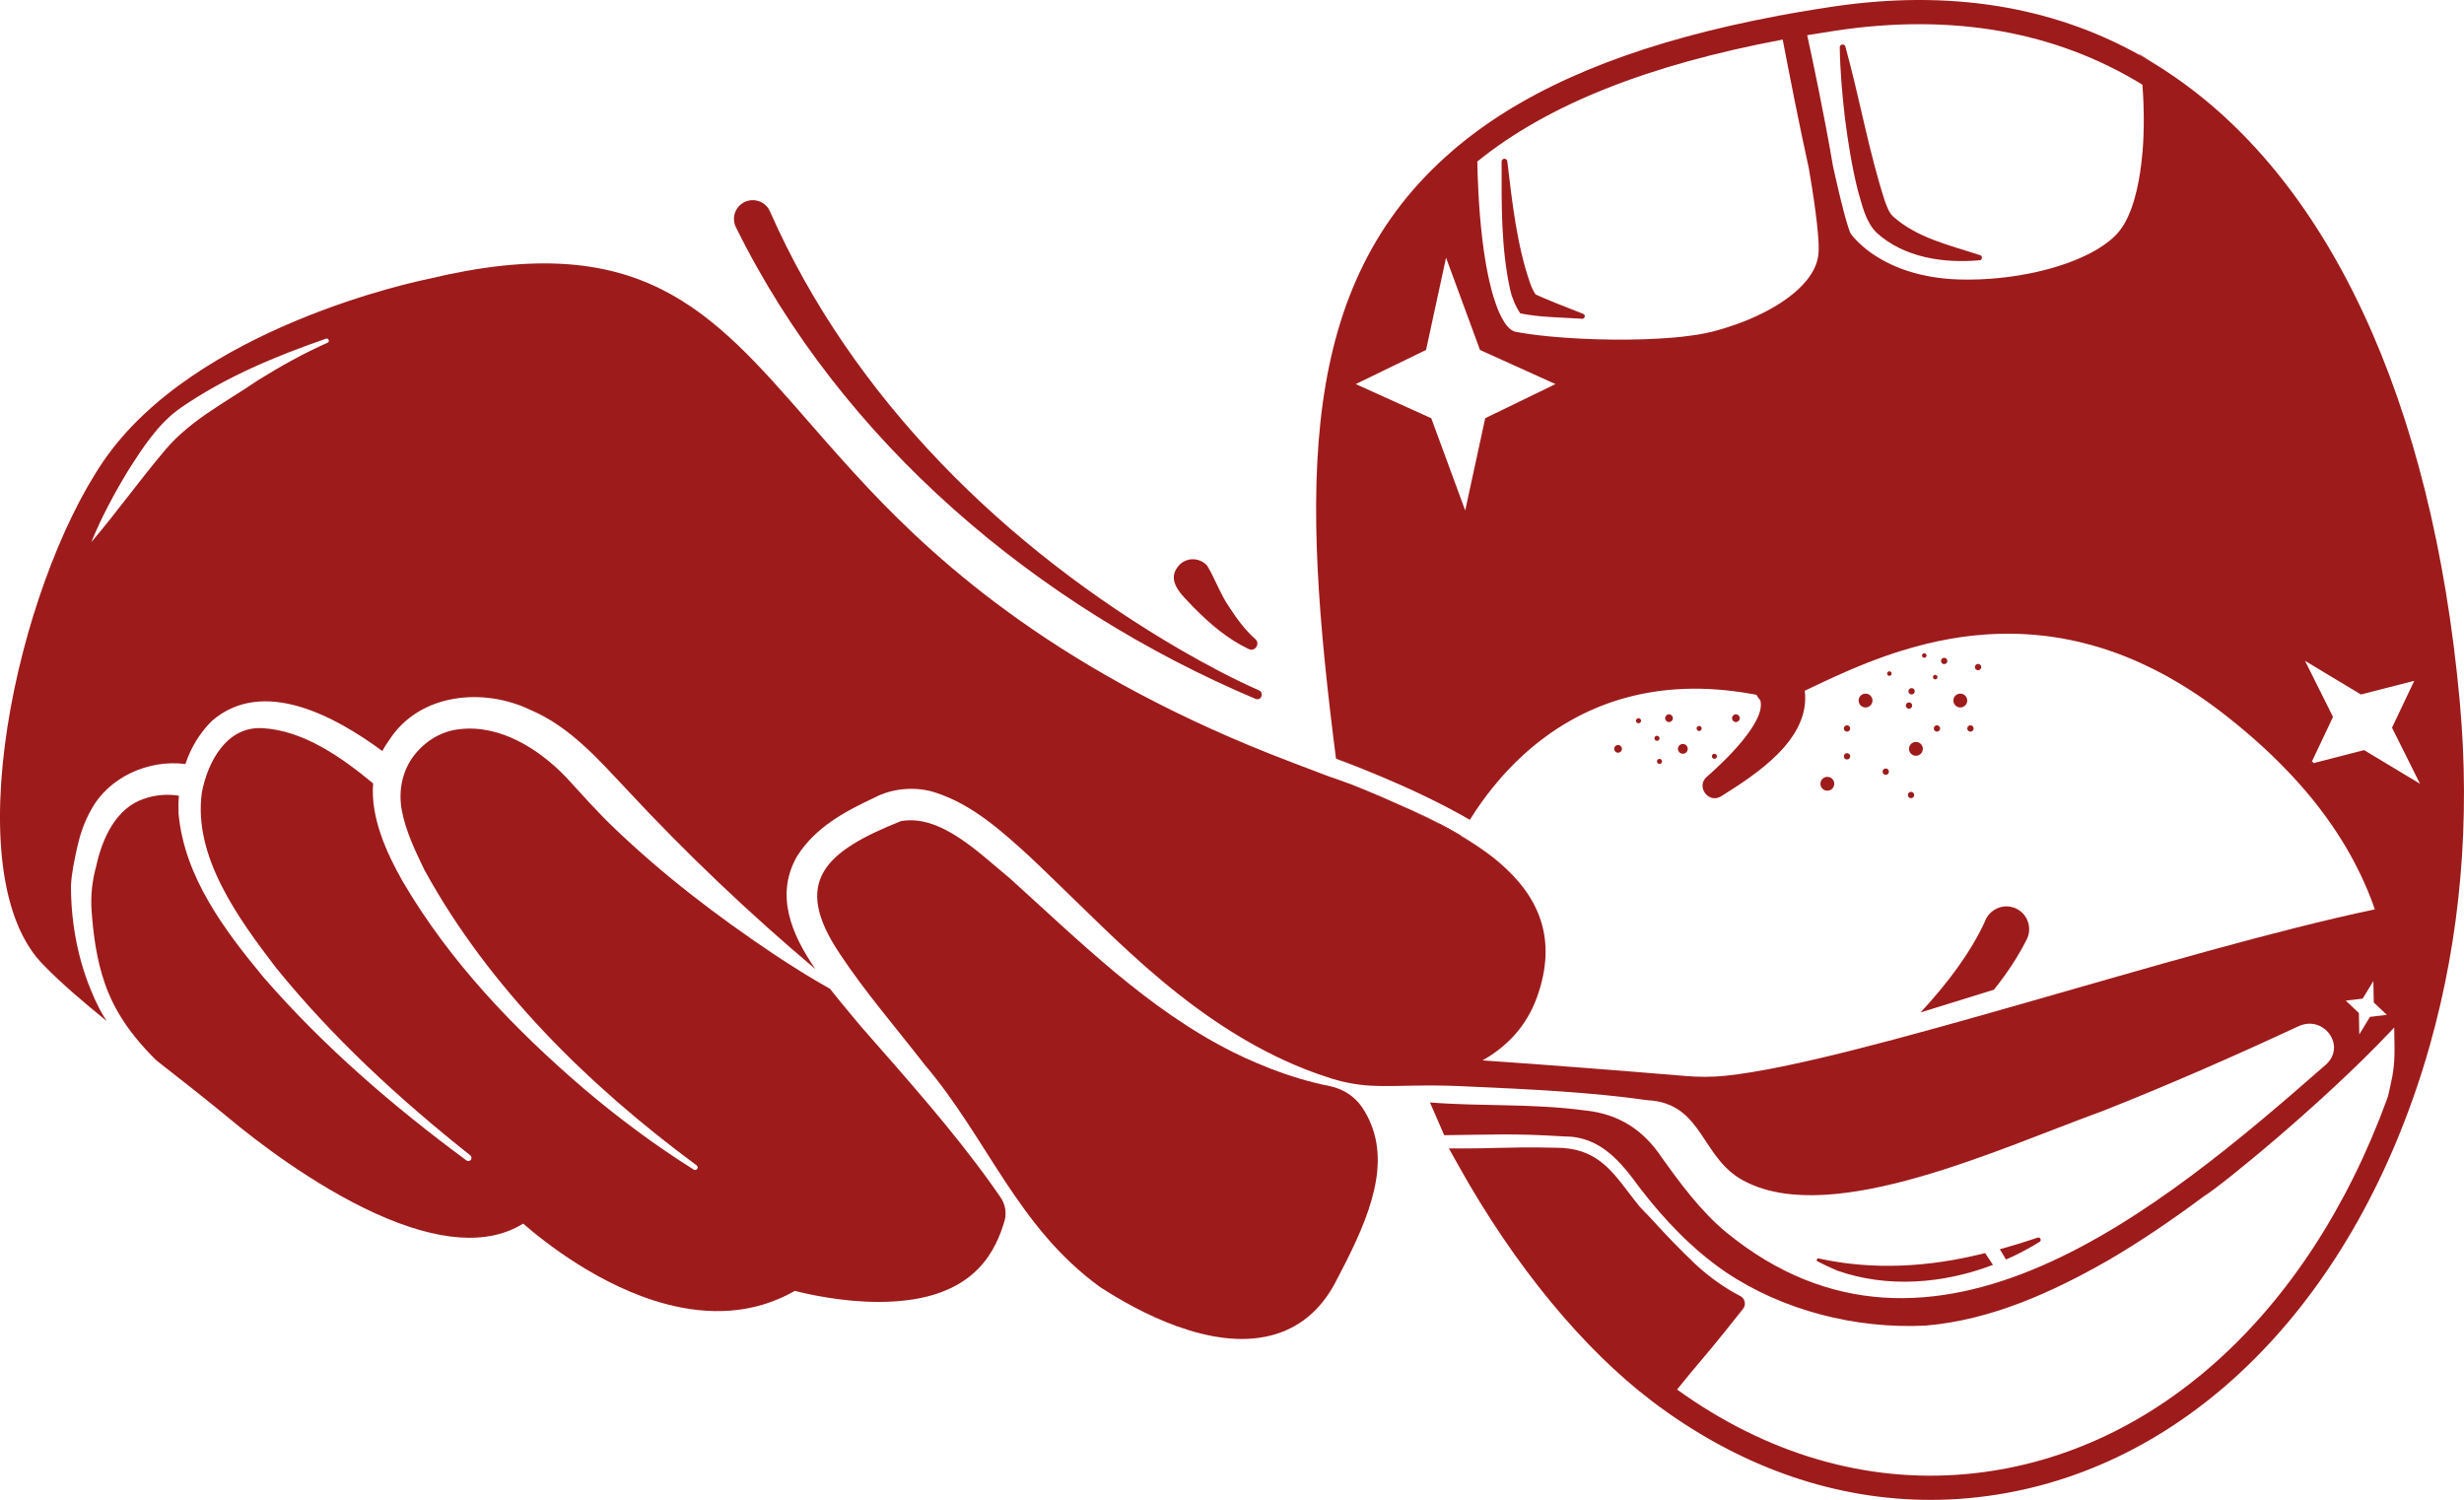
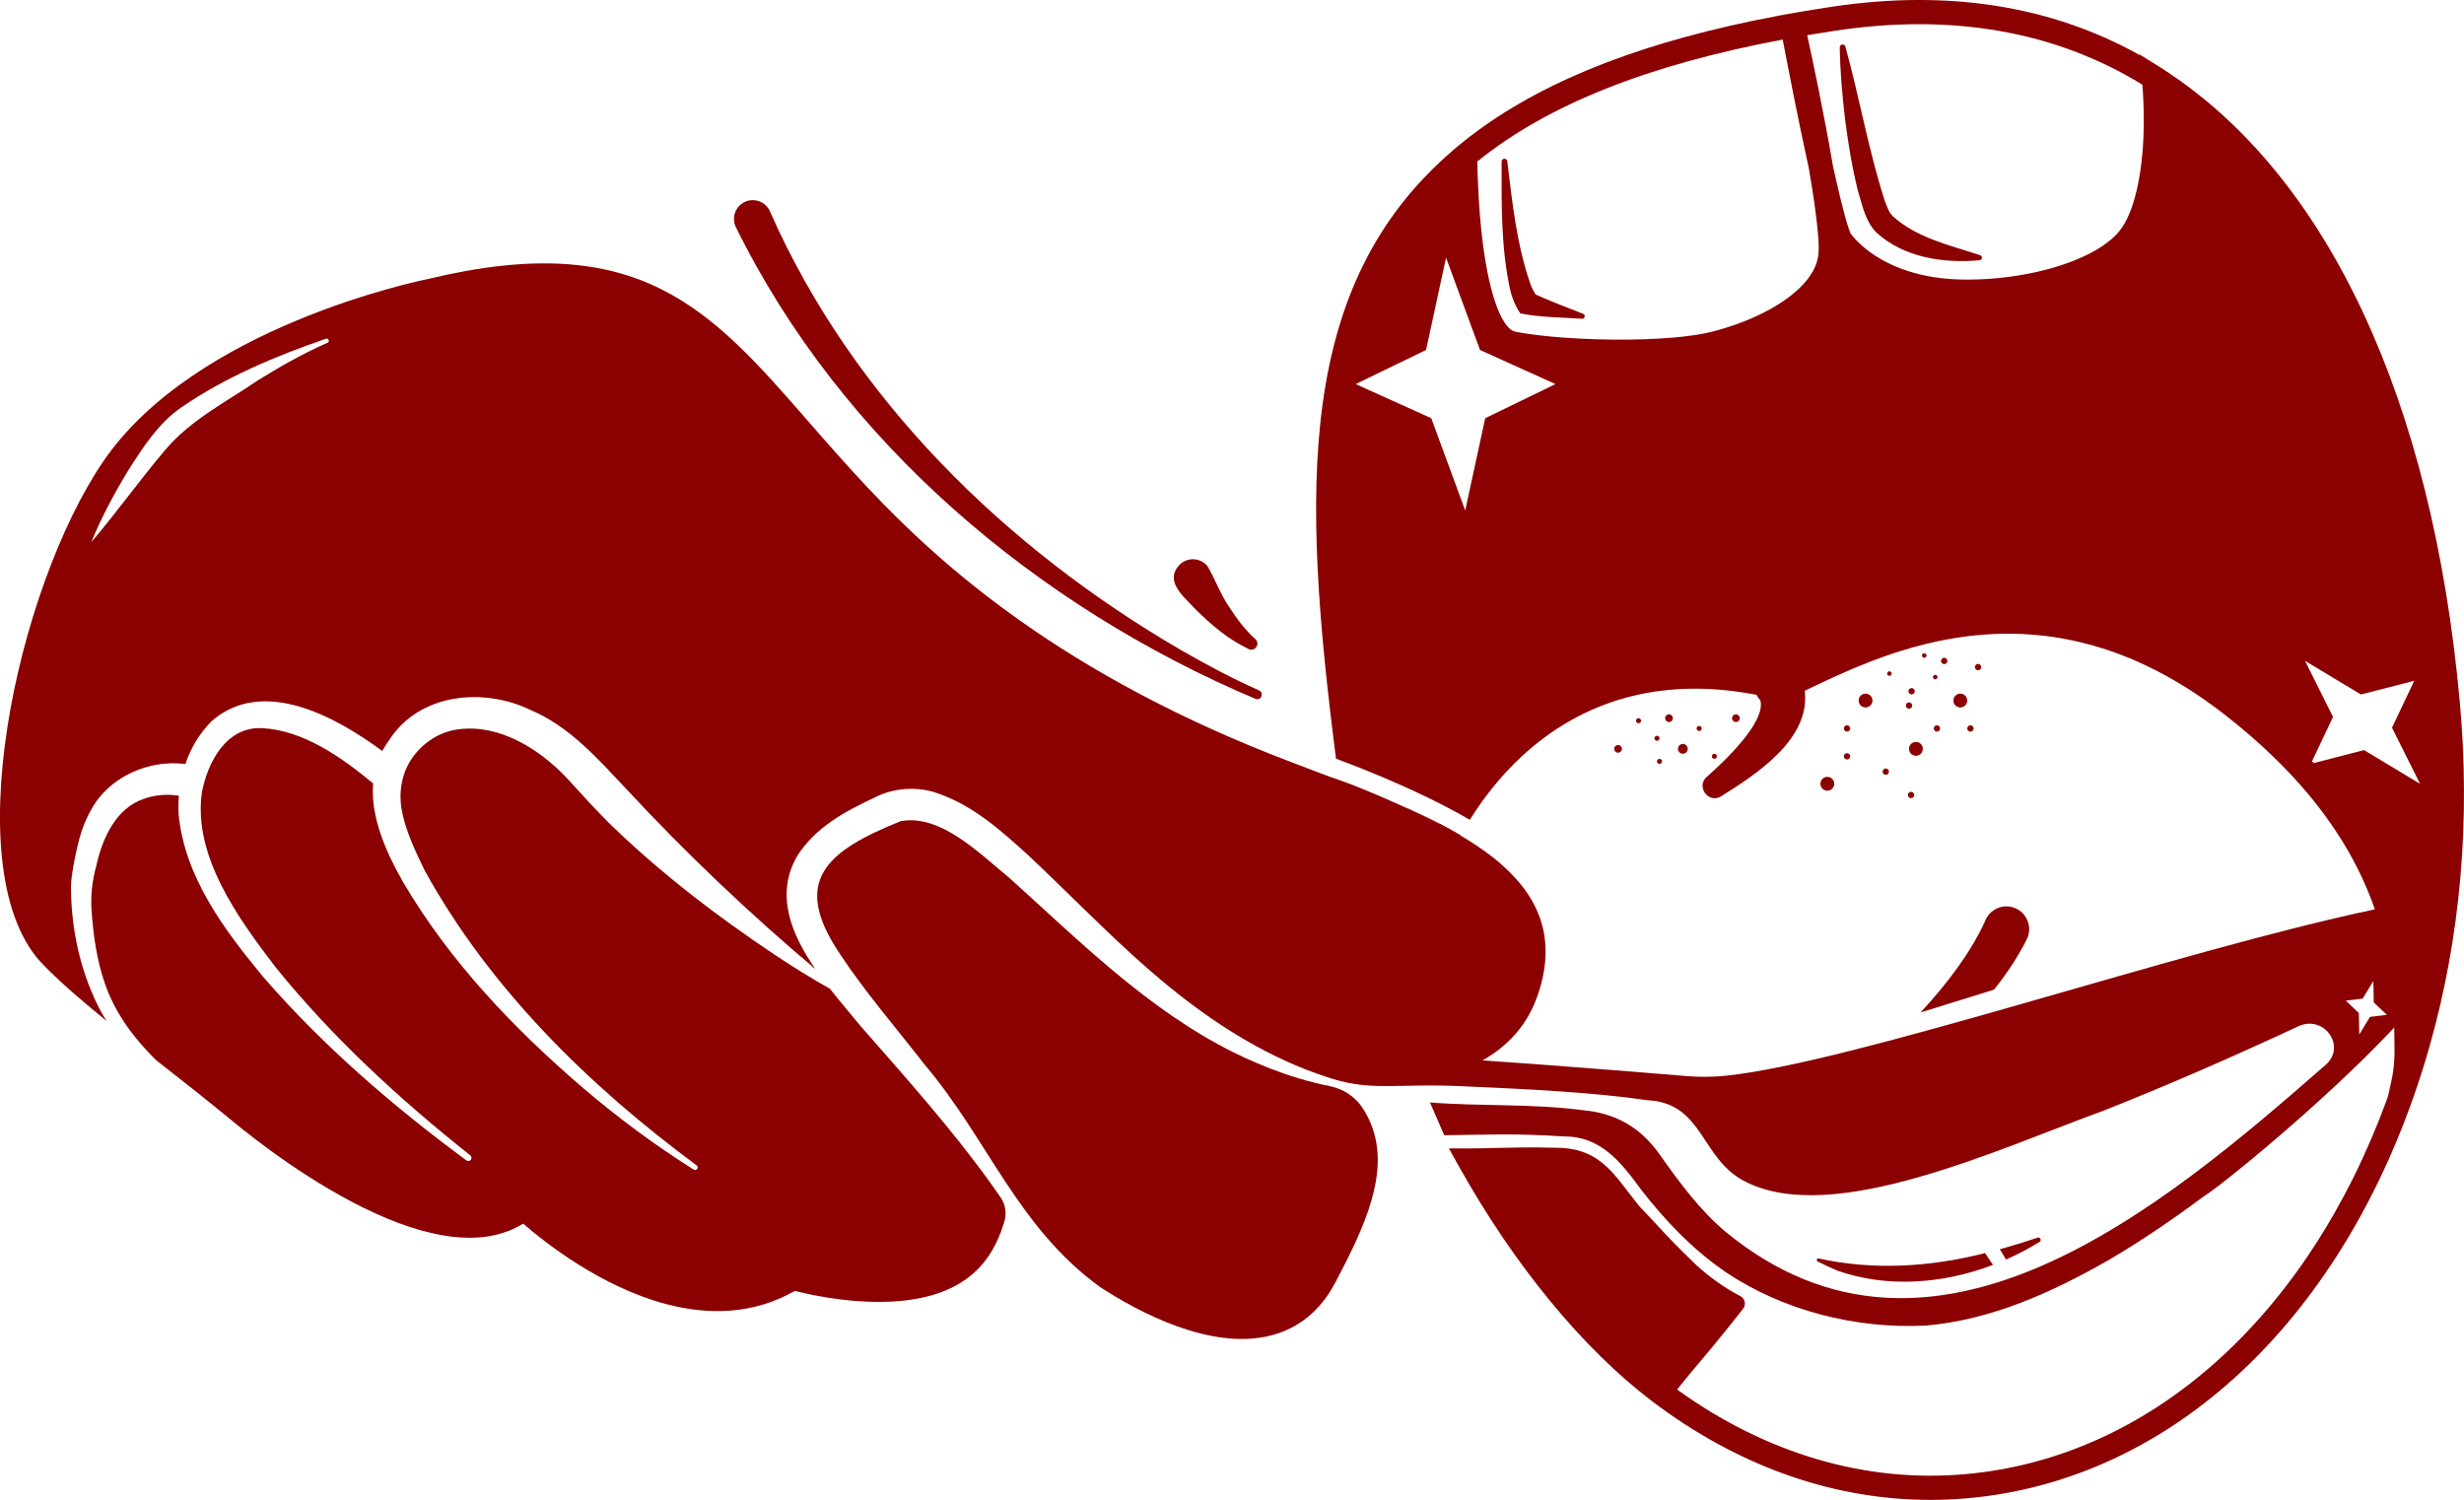
<svg xmlns="http://www.w3.org/2000/svg" id="Capa_2" data-name="Capa 2" viewBox="0 0 814.95 496.1">
  <defs>
    <style>
      .cls-1 {
-         fill: #9e1b1b;
+         fill: #8b0000;
      }
    </style>
  </defs>
  <g id="Capa_8" data-name="Capa 8">
    <g>
      <g id="BOCA">
        <g>
          <polygon class="cls-1" points="596.93 228.46 596.93 228.47 595.78 229.01 596.93 228.46" />
          <path class="cls-1" d="M670.17,311.03c-2.96,5.82-6.62,11.25-10.69,16.32-8.16,2.55-16.28,5.07-24.27,7.52,9.05-9.75,16.6-19.9,21.25-30,1.43-4.07,6.04-6.18,10.04-4.49,4.15,1.7,5.88,6.77,3.66,10.65Z" />
          <path class="cls-1" d="M547.78,464.49l1.32,1.01.02-.02c-.44-.34-.89-.67-1.34-.99Z" />
          <g>
            <path class="cls-1" d="M765.15,252.41c-.17-.18-.33-.34-.49-.53h-.01s-.36.76-.36.76l.87-.22h-.01ZM609.22,86.04h0c.09.09.18.18.27.26-.09-.09-.18-.17-.27-.26ZM476.1,272.46c-4.02-2.09-8.26-4.09-12.65-6.01,4.12,1.88,8.41,3.94,12.58,6.13,1.19.62,2.37,1.25,3.53,1.9.02-.05.04-.09.07-.13-1.15-.64-2.33-1.27-3.53-1.89Z" />
            <path class="cls-1" d="M609.22,86.04h0c.09.09.18.18.27.26-.09-.09-.18-.17-.27-.26ZM609.22,86.04h0c.09.09.18.18.27.26-.09-.09-.18-.17-.27-.26ZM609.22,86.04h0c.09.09.18.18.27.26-.09-.09-.18-.17-.27-.26ZM765.15,252.41c-.17-.18-.33-.34-.49-.53h-.01s-.36.76-.36.76l.87-.22h-.01ZM597.95,227.98l-1.02.48-1.15.55,1.15-.54,1.02-.48c.36-.17.73-.35,1.1-.53-.37.17-.74.35-1.1.52ZM533.46,232.08c1.36-.45,2.74-.87,4.15-1.26-1.41.38-2.8.81-4.15,1.26ZM521.88,237c1.21-.63,2.45-1.23,3.71-1.81-1.26.57-2.5,1.18-3.71,1.81ZM479.63,274.35c-1.15-.64-2.33-1.27-3.53-1.89-.03.04-.05.08-.07.12,1.19.62,2.37,1.25,3.53,1.9,1.18.64,2.34,1.3,3.48,1.97.02-.04.05-.08.07-.12-1.13-.67-2.29-1.33-3.48-1.98ZM566,109.77c-1.34.33-2.82.63-4.43.9,1.6-.26,3.09-.56,4.43-.89.52-.13,1.04-.26,1.57-.41-.53.14-1.05.27-1.57.4ZM578.49,105.63c1.52-.64,3.01-1.32,4.46-2.05-1.45.72-2.94,1.41-4.46,2.05ZM585.36,102.32c1.19-.66,2.35-1.35,3.46-2.07-1.11.71-2.27,1.4-3.46,2.07ZM601.51,81.75c.01.66,0,1.2-.03,1.66-.04.81-.16,1.6-.35,2.39.2-.79.32-1.59.36-2.4.02-.34.03-.73.03-1.18,0-.15,0-.31-.01-.47ZM609.22,86.04h0c.09.09.18.18.27.26-.09-.09-.18-.17-.27-.26ZM708.58,28.01h-.01c.04.52.08,1.04.11,1.55-.02-.51-.06-1.03-.1-1.55ZM707.69,17.97l.02.26c1.83,1.02,3.65,2.09,5.44,3.21l-5.46-3.47ZM644.31,211.43c1.57-.28,3.16-.54,4.77-.77-1.61.23-3.2.48-4.77.77ZM599.43,227.28c1-.47,2.02-.96,3.07-1.45-1.05.48-2.08.97-3.07,1.45ZM609.22,86.04h0c.09.09.18.18.27.26-.09-.09-.18-.17-.27-.26ZM609.22,86.04h0c.09.09.18.18.27.26-.09-.09-.18-.17-.27-.26Z" />
          </g>
          <path class="cls-1" d="M501.27,109.74c-.26-.05-.53-.14-.8-.26.27.13.54.22.81.27.33.06.67.12,1.02.18-.35-.07-.7-.13-1.03-.19ZM494.02,98.39c.23.77.47,1.49.72,2.18-.24-.69-.48-1.42-.72-2.18ZM490.28,79.3c.14,1.18.29,2.32.45,3.43-.15-1.11-.3-2.25-.45-3.43ZM501.27,109.74c-.26-.05-.53-.14-.8-.26.27.13.54.22.81.27.33.06.67.12,1.02.18-.35-.07-.7-.13-1.03-.19ZM494.02,98.39c.23.77.47,1.49.72,2.18-.24-.69-.48-1.42-.72-2.18ZM490.28,79.3c.14,1.18.29,2.32.45,3.43-.15-1.11-.3-2.25-.45-3.43ZM501.27,109.74c-.26-.05-.53-.14-.8-.26.27.13.54.22.81.27.33.06.67.12,1.02.18-.35-.07-.7-.13-1.03-.19ZM494.02,98.39c.23.77.47,1.49.72,2.18-.24-.69-.48-1.42-.72-2.18ZM490.28,79.3c.14,1.18.29,2.32.45,3.43-.15-1.11-.3-2.25-.45-3.43ZM501.27,109.74c-.26-.05-.53-.14-.8-.26.27.13.54.22.81.27.33.06.67.12,1.02.18-.35-.07-.7-.13-1.03-.19ZM494.02,98.39c.23.77.47,1.49.72,2.18-.24-.69-.48-1.42-.72-2.18ZM490.28,79.3c.14,1.18.29,2.32.45,3.43-.15-1.11-.3-2.25-.45-3.43ZM501.27,109.74c-.26-.05-.53-.14-.8-.26.27.13.54.22.81.27.33.06.67.12,1.02.18-.35-.07-.7-.13-1.03-.19ZM494.02,98.39c.23.77.47,1.49.72,2.18-.24-.69-.48-1.42-.72-2.18ZM490.28,79.3c.14,1.18.29,2.32.45,3.43-.15-1.11-.3-2.25-.45-3.43ZM501.27,109.74c-.26-.05-.53-.14-.8-.26.27.13.54.22.81.27.33.06.67.12,1.02.18-.35-.07-.7-.13-1.03-.19ZM494.02,98.39c.23.77.47,1.49.72,2.18-.24-.69-.48-1.42-.72-2.18ZM490.28,79.3c.14,1.18.29,2.32.45,3.43-.15-1.11-.3-2.25-.45-3.43ZM501.27,109.74c-.26-.05-.53-.14-.8-.26.27.13.54.22.81.27.33.06.67.12,1.02.18-.35-.07-.7-.13-1.03-.19ZM494.02,98.39c.23.77.47,1.49.72,2.18-.24-.69-.48-1.42-.72-2.18ZM490.28,79.3c.14,1.18.29,2.32.45,3.43-.15-1.11-.3-2.25-.45-3.43ZM480.53,49.71v.04c.48-.42.97-.84,1.47-1.26l-1.47,1.22ZM490.28,79.3c.14,1.18.29,2.32.45,3.43-.15-1.11-.3-2.25-.45-3.43ZM494.02,98.39c.23.77.47,1.49.72,2.18-.24-.69-.48-1.42-.72-2.18ZM501.27,109.74c-.26-.05-.53-.14-.8-.26.27.13.54.22.81.27.33.06.67.12,1.02.18-.35-.07-.7-.13-1.03-.19ZM594.92,4c.36-.06.72-.12,1.07-.18h0s-1.07.18-1.07.18ZM490.28,79.3c.14,1.18.29,2.32.45,3.43-.15-1.11-.3-2.25-.45-3.43ZM494.02,98.39c.23.77.47,1.49.72,2.18-.24-.69-.48-1.42-.72-2.18ZM501.27,109.74c-.26-.05-.53-.14-.8-.26.27.13.54.22.81.27.33.06.67.12,1.02.18-.35-.07-.7-.13-1.03-.19ZM490.28,79.3c.14,1.18.29,2.32.45,3.43-.15-1.11-.3-2.25-.45-3.43ZM494.02,98.39c.23.77.47,1.49.72,2.18-.24-.69-.48-1.42-.72-2.18ZM501.27,109.74c-.26-.05-.53-.14-.8-.26.27.13.54.22.81.27.33.06.67.12,1.02.18-.35-.07-.7-.13-1.03-.19ZM490.28,79.3c.14,1.18.29,2.32.45,3.43-.15-1.11-.3-2.25-.45-3.43ZM494.02,98.39c.23.77.47,1.49.72,2.18-.24-.69-.48-1.42-.72-2.18ZM501.27,109.74c-.26-.05-.53-.14-.8-.26.27.13.54.22.81.27.33.06.67.12,1.02.18-.35-.07-.7-.13-1.03-.19ZM490.28,79.3c.14,1.18.29,2.32.45,3.43-.15-1.11-.3-2.25-.45-3.43ZM494.02,98.39c.23.77.47,1.49.72,2.18-.24-.69-.48-1.42-.72-2.18ZM501.27,109.74c-.26-.05-.53-.14-.8-.26.27.13.54.22.81.27.33.06.67.12,1.02.18-.35-.07-.7-.13-1.03-.19ZM490.28,79.3c.14,1.18.29,2.32.45,3.43-.15-1.11-.3-2.25-.45-3.43ZM494.02,98.39c.23.77.47,1.49.72,2.18-.24-.69-.48-1.42-.72-2.18ZM501.27,109.74c-.26-.05-.53-.14-.8-.26.27.13.54.22.81.27.33.06.67.12,1.02.18-.35-.07-.7-.13-1.03-.19ZM490.28,79.3c.14,1.18.29,2.32.45,3.43-.15-1.11-.3-2.25-.45-3.43ZM494.02,98.39c.23.77.47,1.49.72,2.18-.24-.69-.48-1.42-.72-2.18ZM501.27,109.74c-.26-.05-.53-.14-.8-.26.27.13.54.22.81.27.33.06.67.12,1.02.18-.35-.07-.7-.13-1.03-.19ZM490.28,79.3c.14,1.18.29,2.32.45,3.43-.15-1.11-.3-2.25-.45-3.43ZM494.02,98.39c.23.77.47,1.49.72,2.18-.24-.69-.48-1.42-.72-2.18ZM501.27,109.74c-.26-.05-.53-.14-.8-.26.27.13.54.22.81.27.33.06.67.12,1.02.18-.35-.07-.7-.13-1.03-.19Z" />
          <path class="cls-1" d="M592.21,4.47l-4.12.72v.04c1.33-.25,2.66-.49,4-.73l2.83-.5c-.88.15-1.78.31-2.71.47ZM598.32,56c-.04-.17-.08-.34-.11-.51.01.1.03.21.05.31l.09.49-.03-.29ZM606.26,55s.01.05.01.08c.05.19.09.38.13.57-.04-.21-.09-.43-.14-.65ZM612.15,77.32s-.02-.04-.04-.06c.01.03.02.05.03.07.06.09.16.22.3.39-.13-.18-.23-.31-.29-.4ZM615.91,81.32c.45.4.94.81,1.47,1.23-.53-.43-1.02-.84-1.47-1.23ZM686.36,86.03c1.09-.44,2.15-.91,3.17-1.4-1.02.48-2.08.95-3.17,1.4ZM705.04,68.66c.36-.99.69-2.03.99-3.12-.31,1.09-.64,2.13-.99,3.12ZM714.54,22.3c-.46-.29-.93-.58-1.39-.86l1.38.87c.56.36,1.12.72,1.68,1.09v-.04l-1.67-1.06Z" />
          <path class="cls-1" d="M609.22,86.04h0c.09.09.18.18.27.26-.09-.09-.18-.17-.27-.26Z" />
          <path class="cls-1" d="M813.55,232.09c-9.03-99.56-43.57-173.57-97.34-208.69-.56-.37-1.12-.73-1.68-1.09l-1.38-.87c-1.79-1.12-3.61-2.19-5.44-3.21-29.27-16.35-63.42-21.74-101.64-16.02-3.16.46-6.43.99-10.08,1.61-.35.06-.71.12-1.07.18l-2.83.5c-1.34.24-2.67.48-3.99.73-43.07,8.08-75.8,20.63-99.65,38.21-2.08,1.52-4.08,3.09-6.02,4.7-.15.11-.29.23-.43.35-.5.42-.99.84-1.47,1.26-51.86,44.48-50.08,111.81-38.66,201.19.96.35,2.41.89,4.24,1.6h0c1.24.48,2.67,1.03,4.24,1.66,7.56,3.02,18.46,7.66,28.76,13.08,1.2.63,2.38,1.26,3.55,1.91,1.18.65,2.34,1.31,3.48,1.98.6-.97,1.22-1.94,1.86-2.9.68-1.01,1.38-2.02,2.1-3.03,1.08-1.51,2.2-3,3.38-4.47.78-.97,1.58-1.94,2.42-2.9h0c.82-.96,1.67-1.91,2.55-2.84,1.73-1.87,3.57-3.69,5.49-5.44.63-.58,1.28-1.15,1.93-1.7.08-.08.17-.15.25-.22.42-.36.84-.71,1.27-1.06.34-.28.68-.56,1.03-.83.62-.5,1.24-.98,1.88-1.45.67-.51,1.34-1.01,2.03-1.48.04-.04.09-.08.14-.11.59-.42,1.19-.83,1.8-1.23.2-.14.4-.27.59-.4.66-.43,1.32-.85,1.99-1.25.15-.1.3-.2.46-.29.57-.35,1.15-.69,1.74-1.02.2-.12.4-.23.6-.34.73-.42,1.47-.82,2.22-1.21h0c1.21-.63,2.45-1.24,3.71-1.81,1.89-.87,3.84-1.67,5.84-2.4.67-.24,1.35-.48,2.03-.71,1.35-.45,2.74-.88,4.15-1.26,12.06-3.33,25.92-4.14,41.73-1.3.53.08,1.05.19,1.6.29.33.63.76,1.24,1.29,1.85,1.95,7.16-12.31,20.57-17.58,25.17-3.83,3.07.2,9.05,4.49,6.63,11.7-7.33,29.69-18.9,27.79-34.93v-.06l-1.15.54,1.15-.55,1.02-.48c.36-.17.73-.35,1.1-.52.12-.06.25-.12.38-.18.99-.48,2.02-.97,3.07-1.45.79-.38,1.6-.76,2.42-1.14.82-.38,1.66-.77,2.52-1.15h.01c1.14-.52,2.3-1.04,3.49-1.55.67-.29,1.35-.59,2.04-.87.69-.3,1.38-.59,2.09-.87.7-.29,1.41-.58,2.13-.86.72-.29,1.45-.58,2.19-.85.74-.29,1.48-.56,2.23-.83.75-.28,1.51-.55,2.28-.82.76-.27,1.54-.53,2.32-.79s1.57-.51,2.37-.76c1.41-.45,2.85-.87,4.32-1.28,1.46-.41,2.95-.79,4.46-1.16,2.26-.55,4.58-1.04,6.94-1.47,1.57-.29,3.16-.54,4.77-.77.81-.11,1.62-.22,2.44-.31.8-.1,1.61-.19,2.42-.26h.1c.67,0,1.34-.09,2.01-.17.25-.04.5-.05.75-.06.73-.06,1.47-.1,2.21-.13.67-.04,1.35-.07,2.04-.08,5.01-.16,10.19.05,15.52.7.71.08,1.42.18,2.13.28,2.13.3,4.29.68,6.46,1.14.73.15,1.46.31,2.19.48,1.46.34,2.93.71,4.42,1.12,2.21.62,4.45,1.31,6.7,2.1.75.26,1.51.54,2.27.82,1.57.59,3.14,1.22,4.73,1.89.71.3,1.42.61,2.13.94.77.34,1.54.7,2.31,1.07.95.44,1.9.91,2.85,1.4.55.27,1.1.55,1.65.85.16.08.32.16.47.25.54.28,1.09.58,1.64.88.25.14.51.28.76.43.59.32,1.18.65,1.77,1.01.16.09.33.18.48.28.54.3,1.08.62,1.62.96.27.15.54.32.8.48.5.3,1.01.62,1.52.95.28.17.55.34.83.52.55.35,1.1.71,1.66,1.09.2.13.41.26.62.4.74.49,1.47,1,2.22,1.52.8.55,1.6,1.12,2.41,1.71.81.58,1.61,1.17,2.42,1.78.8.61,1.61,1.23,2.42,1.86,1.18.92,2.34,1.85,3.48,2.78.8.65,1.59,1.31,2.37,1.97.06.04.12.09.17.14.83.7,1.65,1.4,2.46,2.1.55.47,1.08.95,1.61,1.42.65.57,1.29,1.15,1.92,1.73.63.57,1.26,1.15,1.87,1.73.61.57,1.22,1.14,1.81,1.72,2.03,1.96,3.98,3.93,5.85,5.92.32.34.63.67.94,1.01.73.8,1.45,1.59,2.16,2.39.65.73,1.28,1.46,1.9,2.19.03.03.05.06.08.08.62.73,1.23,1.47,1.83,2.2.26.32.52.64.77.95.5.62,1,1.25,1.48,1.88.64.82,1.26,1.65,1.87,2.47.35.47.7.94,1.03,1.42,1.07,1.48,2.1,2.97,3.08,4.47.58.87,1.15,1.75,1.69,2.63.4.64.8,1.29,1.18,1.93.45.76.89,1.51,1.32,2.27.41.71.8,1.43,1.19,2.14.03.06.06.11.09.17.42.77.82,1.55,1.22,2.33.4.78.79,1.56,1.16,2.34.27.54.52,1.08.77,1.63.26.55.5,1.09.74,1.64.33.72.64,1.44.94,2.17.31.73.6,1.46.89,2.19.14.35.27.69.4,1.04.01.02.02.03.02.04.21.56.42,1.12.62,1.68.03.07.06.13.07.2.13.33.25.67.36,1,.03.08.06.16.09.25-65.29,13.7-171.94,50.58-214.73,55.04-4.35.43-8.75.47-13.12.09-21.08-1.75-45.82-3.71-67.22-5.17h-.07c8.02-4.52,14.57-11.24,18.06-21.03,6.82-19.14.63-33.15-12.43-44.34-.19-.16-.38-.33-.58-.49-.34-.29-.69-.58-1.06-.87-.29-.23-.58-.46-.88-.7-3.03-2.32-6.58-4.63-10.41-6.86-1.14-.67-2.3-1.33-3.48-1.97-1.16-.65-2.34-1.28-3.53-1.9-4.17-2.19-8.46-4.25-12.58-6.13-.39-.17-.77-.35-1.16-.52-3.94-1.78-7.7-3.38-11.02-4.74h0c-1.52-.63-2.95-1.21-4.26-1.72h0c-1.56-.63-6.41-2.27-7.82-2.79-.04-.02-.07-.03-.11-.04-2.17-.83-4.34-1.65-6.51-2.47l-4.97-1.89c-76.38-28.94-116.71-65.66-140.39-90.76-7.22-7.67-13.63-15-19.83-22.11-32.41-37.15-55.82-64-125.73-47.14-2.97.59-77.17,15.9-107.48,60.34C5.61,194.47-15.36,289.76,14.6,319.4c5.62,5.76,12.76,11.89,20.7,18.32-.85-1.27-1.62-2.59-2.36-3.94-1.1-2.14-2.09-4.31-2.98-6.54-1.2-2.9-2.19-5.85-3.05-8.85-2.32-8.2-3.44-16.78-3.44-25.29.16-4.25,1.15-8.51,2-12.58.98-4.37,2.34-8.56,4.61-12.55,5.79-10.91,19.04-16.85,31.24-15.26,1.75-5.26,4.63-10.15,8.78-14.28,16.81-14.51,40.59-1.65,56.35,9.98.64-1.22,1.4-2.45,2.28-3.63,10.07-15.62,31.3-17.43,46.78-9.94,13.09,5.59,22.37,16.32,31.73,26.23,19.49,20.99,40.32,40.82,62.45,59.47-8.04-11.64-13.46-24.77-5.91-37.58,6.09-9.45,15.74-14.59,25.42-19.12,6.18-3.3,14.23-3.79,20.59-1.56,12.05,4.01,21.6,12.71,30.54,20.83,11.49,10.81,22.31,21.88,33.68,32.27,13.52,12.39,28.21,23.8,44.41,32.22,4.36,2.27,8.85,4.33,13.45,6.14,2.83,1.11,5.7,2.12,8.62,3.03,4.78,1.48,9.76,2.31,14.76,2.4.04,0,.09.01.15.01,1.94.1,8.04,0,12.99-.1s9.73-.04,14.58.17c23.25,1.02,43.51,2.02,61.88,4.65,18.84.94,17.52,19.76,32.68,27.06,29.13,14.65,83.92-11.17,118.02-23.52,21.58-8.54,43.37-18.08,64.59-27.97,8.4-3.95,15.97,6.43,9.2,12.61-.1.08-.18.16-.31.27-54.22,47.5-129.98,111.08-198.12,55.23-8.42-6.96-15.24-16.25-21.32-24.76-5.84-8.73-13.8-14.35-25.36-15.53-18-2.38-33.74-1.26-51.28-2.64l4.71,10.83c15.66-.16,22.41-.66,39.58.4,11.98-.08,18.72,8.24,25.33,17.32,7.94,10.29,17.13,19.96,28.02,27.44,18.88,12.78,43.15,18.99,66.34,17.81,21.67-1.84,41.97-11.07,60.51-21.69,11.01-6.43,21.48-13.65,31.66-21.2,5.57-3.36,39.12-30.7,61.3-54.14.5-.53,1-1.04,1.47-1.57,0,6.38.64,11.39-1.24,19.07-.37,1.52-.57,3.08-1.11,4.54-26.41,72.25-78.29,118.58-139.18,124.1-33.08,3.03-66.08-6.63-95.66-27.96,5.55-6.97,10.09-11.96,16.15-19.57l5.67-7.12c1.1-1.38.65-3.41-.91-4.23-.07-.03-.14-.07-.21-.1-5.21-2.74-10.01-6.19-14.35-10.17-.09-.08-.17-.15-.25-.23-6.16-5.9-9.15-9.13-12.33-12.55-1.81-1.97-3.64-3.95-6.06-6.43-1.38-1.69-2.65-3.34-3.83-4.88-6-7.88-11.19-14.67-23.8-14.69-9.07-.23-14.81-.06-19.88.06-2.91.08-5.69.16-8.87.16h-6.81l3.33,5.94c18.29,32.72,40.98,60.31,63.89,77.68.45.35.89.69,1.36,1.02.45.32.9.65,1.34.99,27.65,20.17,58.23,30.62,89.34,30.62,4.19,0,8.4-.18,12.61-.57,64.8-5.88,119.73-55.21,146.91-131.95h0s.01-.01.01-.01c2.08-5.85,3.98-11.86,5.68-17.87,10.14-36.01,13.46-74.24,9.88-113.61ZM491.22,138.33l-6.61,30.52-11.23-30.52-24.97-11.29,23.25-11.29,6.61-30.52,11.23,30.52,24.97,11.29-23.25,11.29ZM601.49,83.4c-.04.81-.16,1.61-.36,2.4-.07.33-.16.66-.27.99-.05.18-.12.37-.19.55-.19.55-.42,1.09-.69,1.62-.09.18-.18.36-.28.54-.19.36-.39.71-.61,1.05-.21.35-.44.7-.69,1.04-.24.34-.5.68-.77,1.02-.4.51-.83,1.01-1.29,1.5s-.94.97-1.45,1.45c-.33.32-.68.63-1.04.94s-.72.62-1.1.92c-.38.31-.76.61-1.16.9-.54.41-1.1.81-1.67,1.2-.36.25-.73.49-1.1.73-1.11.72-2.27,1.41-3.46,2.07-.32.18-.65.35-.97.52-.47.26-.95.5-1.44.74-1.45.73-2.94,1.41-4.46,2.05-.51.22-1.02.43-1.53.63-1.03.41-2.07.8-3.11,1.16-1.04.37-2.09.71-3.14,1.04s-2.1.63-3.14.91c-.53.15-1.05.28-1.57.41-1.34.33-2.83.63-4.43.89-.27.05-.55.09-.83.13-1.36.21-2.81.4-4.32.57-.31.03-.63.07-.95.09-.61.07-1.22.13-1.85.18-12.42,1.1-28.33.85-40.95-.35-1.06-.11-2.09-.21-3.11-.33h-.01c-.68-.07-1.34-.15-1.98-.24h0c-.98-.13-1.92-.26-2.83-.39-.31-.05-.61-.1-.9-.14-.52-.09-1.04-.18-1.53-.26-.35-.06-.69-.12-1.02-.18-.27-.05-.54-.14-.81-.27-1.24-.59-2.5-1.99-3.71-4.24-.09-.16-.18-.32-.26-.49-.17-.34-.34-.69-.51-1.07-.09-.18-.17-.37-.26-.57-.08-.19-.16-.39-.25-.59-.08-.21-.17-.42-.25-.63-.16-.42-.33-.86-.49-1.32-.25-.69-.49-1.41-.72-2.18-.14-.44-.27-.9-.41-1.38-.06-.24-.13-.48-.2-.72-.13-.49-.26-.99-.39-1.5-.13-.52-.26-1.05-.38-1.59-.06-.27-.13-.54-.19-.82-.14-.63-.28-1.27-.41-1.93-.13-.66-.27-1.34-.39-2.03-.08-.46-.17-.93-.25-1.41-.11-.63-.21-1.28-.32-1.95-.13-.76-.24-1.54-.35-2.33-.16-1.11-.31-2.25-.45-3.43-.01-.09-.02-.18-.03-.27-.3-2.5-.57-5.15-.8-7.97-.08-1.13-.17-2.28-.25-3.46-.04-.62-.08-1.25-.12-1.89-.04-.61-.07-1.22-.1-1.84-.1-1.79-.18-3.64-.25-5.55-.03-.93-.06-1.88-.08-2.84-.02-.68-.04-1.37-.05-2.06,23.14-18.72,56.24-31.93,101.01-40.33,1.79,9.37,5.29,27.44,8.6,42.4.03.17.07.34.11.51l.03.29v.03s.01.01.01.01c.34,2.02.65,3.9.93,5.65.12.73.22,1.43.32,2.1.11.68.2,1.33.3,1.97.88,6.08,1.32,10.28,1.5,13.17.02.29.04.57.05.84v.04c.01.25.03.5.03.73.01.14.01.28.01.41,0,.17,0,.35,0,.51.01.16.01.32.01.47,0,.45-.01.84-.03,1.18ZM609.22,86.05h0c.09.08.18.16.27.25-.09-.08-.18-.17-.27-.25ZM708.61,50.3c-.08.94-.16,1.86-.27,2.77-.05.47-.1.94-.16,1.41-.11.89-.23,1.77-.37,2.63v.03c-.13.86-.27,1.7-.43,2.52-.38,2.09-.84,4.05-1.35,5.88-.3,1.09-.63,2.13-.99,3.12-.12.33-.24.66-.36.98-.21.55-.43,1.08-.66,1.59-.16.37-.33.74-.51,1.09-.82,1.69-1.73,3.13-2.72,4.32-1.74,2.09-4.18,4.05-7.16,5.83-.71.42-1.45.84-2.22,1.24-.61.32-1.23.63-1.88.92-1.02.49-2.08.96-3.17,1.4-1.1.45-2.24.88-3.41,1.28-.86.3-1.74.59-2.64.86-.76.24-1.53.47-2.32.68-.42.12-.84.23-1.27.34-.94.25-1.9.49-2.87.71-8,1.82-16.87,2.77-25.63,2.55-15.69-.43-25.46-5.68-30.84-9.9-.53-.42-1.02-.83-1.47-1.23-1.13-.99-1.99-1.88-2.61-2.58-.25-.27-.46-.52-.63-.73-.08-.11-.16-.21-.23-.29-.14-.17-.24-.3-.3-.39-.01-.02-.02-.04-.03-.07-.01-.03-.02-.05-.04-.08-.03-.06-.07-.14-.11-.23-.31-.71-.88-2.29-1.85-5.85-.03-.12-.07-.25-.1-.38-.03-.13-.07-.27-.11-.4-.03-.13-.07-.27-.11-.41-.08-.34-.17-.7-.27-1.07-.11-.39-.21-.79-.31-1.22-.05-.22-.11-.44-.17-.68-.04-.17-.08-.34-.13-.51-.04-.18-.08-.35-.13-.53-.22-.91-.45-1.89-.71-2.94-.04-.2-.09-.4-.14-.61-.15-.65-.3-1.32-.47-2.02-.1-.46-.21-.94-.33-1.44-.23-1.02-.47-2.1-.73-3.24-.04-.19-.08-.38-.13-.57,0-.03-.01-.05-.01-.08,0-.02,0-.03,0-.05,0-.03-.01-.05-.02-.08-.02-.17-.06-.35-.1-.53-2.82-16.5-6.6-34.35-8.42-42.7,3.44-.58,6.54-1.07,9.53-1.52,38.53-5.76,72.6.25,101.33,17.89h.01c.04.52.08,1.04.1,1.55.05.59.09,1.16.11,1.74.04.67.08,1.34.1,2,.03.48.04.96.05,1.44.04.83.06,1.66.06,2.47.02.8.03,1.59.03,2.37.01,3.74-.14,7.33-.42,10.72ZM108.33,113.36c-7.97,3.53-15.62,7.83-23.03,12.43-10.66,7.28-22.12,13.03-30.51,22.86-8.47,9.96-16.02,20.63-24.6,30.68,3.37-8.23,7.55-16.03,12.15-23.61,4.81-7.57,9.96-15.63,17.48-20.86,14.79-10.18,31.21-17.01,48.03-22.84.81-.26,1.32,1.01.48,1.34ZM783.85,336.34l-3.53,5.81-.14-7.08-4.33-4.1,5.59-.67,3.53-5.81.14,7.08,4.33,4.11-5.59.66ZM781.91,248.11l-16.75,4.31-.87.22.36-.77,6.98-14.74-9.26-18.55,18.5,11.13,17.62-4.52-7.35,15.5,9.26,18.55-18.49-11.13Z" />
          <path class="cls-1" d="M483.11,276.33s-.05.08-.07.12c-1.14-.67-2.3-1.33-3.48-1.97-1.16-.65-2.34-1.28-3.53-1.9.02-.04.04-.08.07-.12,1.2.62,2.38,1.25,3.53,1.89,1.19.65,2.35,1.31,3.48,1.98Z" />
          <path class="cls-1" d="M765.16,252.42l-.87.22.36-.77h.01c.16.2.32.36.49.54h.01Z" />
        </g>
        <path class="cls-1" d="M523.27,105.43c-6.71-.46-13.81-.42-20.45-1.78-1.66-2.48-2.83-5.41-3.33-7.74-3.07-13.97-2.86-28.32-2.84-42.49,0-.52.44-.93.96-.92.49,0,.88.38.92.86,1.63,13.6,3.11,27.53,7.6,40.47.61,1.74,1.48,3.24,2.18,4.15l-1.84-1.31c2.14,1.18,6,2.68,8.36,3.68,2.91,1.17,5.84,2.32,8.78,3.45.89.3.6,1.72-.34,1.65h0Z" />
        <path class="cls-1" d="M654.79,86.07c-11.83,1.11-25.15-.83-34.22-9.2-3.64-3.7-4.67-9.09-6.09-13.83-1.97-7.87-3.21-15.72-4.24-23.6-.92-7.9-1.63-15.79-1.75-23.77-.03-1.07,1.61-1.32,1.86-.25,4.69,16.95,7.65,34.36,13.04,51.05.7,1.81,1.27,3.65,2.6,5.01,7.99,7.21,18.48,9.5,28.9,12.92.89.2.8,1.6-.11,1.68h0Z" />
        <circle class="cls-1" cx="617.02" cy="231.71" r="2.29" />
        <circle class="cls-1" cx="648.36" cy="231.71" r="2.29" />
        <circle class="cls-1" cx="604.38" cy="259.24" r="2.29" />
        <circle class="cls-1" cx="633.68" cy="247.69" r="2.29" />
        <circle class="cls-1" cx="552.01" cy="237.55" r="1.28" />
        <circle class="cls-1" cx="574.14" cy="237.55" r="1.28" />
        <circle class="cls-1" cx="535.16" cy="247.69" r="1.28" />
        <circle class="cls-1" cx="556.59" cy="247.69" r="1.62" />
        <circle class="cls-1" cx="561.98" cy="240.95" r=".84" />
        <circle class="cls-1" cx="610.89" cy="240.95" r="1.05" />
        <circle class="cls-1" cx="640.63" cy="240.95" r="1.05" />
        <circle class="cls-1" cx="631.39" cy="233.37" r="1.05" />
        <circle class="cls-1" cx="623.7" cy="255.23" r="1.05" />
        <circle class="cls-1" cx="610.89" cy="250.16" r="1.05" />
        <circle class="cls-1" cx="654.23" cy="220.64" r="1.05" />
        <circle class="cls-1" cx="643.03" cy="218.62" r="1.05" />
        <circle class="cls-1" cx="632.25" cy="228.64" r="1.05" />
        <circle class="cls-1" cx="636.44" cy="216.82" r=".75" />
        <circle class="cls-1" cx="640.06" cy="223.96" r=".75" />
        <circle class="cls-1" cx="624.9" cy="222.8" r=".75" />
        <circle class="cls-1" cx="651.71" cy="240.95" r="1.05" />
        <circle class="cls-1" cx="632.06" cy="262.96" r="1.05" />
        <circle class="cls-1" cx="548.03" cy="244.2" r=".84" />
        <circle class="cls-1" cx="541.93" cy="238.39" r=".84" />
        <circle class="cls-1" cx="567.03" cy="250.16" r=".84" />
        <circle class="cls-1" cx="548.87" cy="251.84" r=".84" />
      </g>
      <g>
        <g>
          <path class="cls-1" d="M277.78,315.51c8.4,12.69,18.69,24.57,28.09,36.7,20.85,24.56,30.63,53.67,57.95,73.48,12.59,8.21,36.67,21.17,56.61,16.01,9.18-2.37,16.3-8.23,21.16-17.39,9.85-18.6,18.16-36.59,11.96-52.26-.79-2.02-1.8-3.95-3.03-5.78-2.49-3.71-6.45-6.17-10.84-7.05-1.79-.36-3.58-.76-5.36-1.22-6.35-1.62-12.58-3.77-18.62-6.38-2.64-1.09-5.25-2.3-7.79-3.57-28.26-14.07-51.07-36.96-74.1-57.7-9.99-8.18-22.72-21.12-35.85-18.75-24.75,9.89-36.43,19.83-20.16,43.92Z" />
          <path class="cls-1" d="M31.89,286.22c-1.4,5.04-1.94,9.77-1.6,14.97.56,8.01,1.68,16.27,4.34,23.95.75,2.19,1.63,4.32,2.66,6.39.54,1.09,1.11,2.18,1.72,3.23,3.35,5.84,7.78,11.12,12.69,15.96.21.16.4.32.61.48,7.98,6.25,16.22,12.69,24.17,19.27,7.38,6.13,26.81,21.39,47.68,30.88,20.85,9.46,37.25,10.6,48.87,3.37,7.01,6.1,25.68,20.97,47.49,26.67,13.62,3.56,28.42,3.54,42.38-4.41,0,0,.01,0,.02,0,4.44,1.14,15.59,3.65,27.7,3.64,27.34,0,36.44-12.46,40.46-23.26.33-1.04.65-1.97.95-2.81,1.03-2.87.62-6.06-1.13-8.56l-.03-.04c-.93-1.36-1.88-2.7-2.83-4.04-13.18-18.44-28.33-35.29-43.37-52.49-3.06-3.74-6.66-7.9-10.16-12.37-6.29-3.52-12.4-7.34-18.38-11.32-18.92-12.64-37.01-26.47-53.46-42.3-4.78-4.57-10.94-11.42-15.45-16.36-9.07-9.46-21.94-17.45-35.15-15.89-6.08.61-11.44,3.94-15.1,8.66-3.98,5.14-5.25,11.79-4.08,18.18,1.25,6.81,4.5,13.54,7.53,19.81,21.4,38.97,54.27,71.23,89.97,97.62.37.27.47.77.22,1.15-.25.4-.77.51-1.16.26-12.77-8.01-24.9-17.06-36.41-26.82-23.03-19.77-44.23-41.9-59.76-68.34-5.49-9.64-10.78-21.34-9.87-32.57-10.35-8.59-23.05-17.59-36.75-18.29-11.69-.55-17.89,10.99-19.88,21.18-3.01,21.17,12.03,41.75,24.44,57.99,18.77,23.2,40.95,43.59,64.3,62.12.46.35.56,1.01.23,1.47-.35.46-.99.56-1.47.23-24.24-17.9-47.24-37.69-67.06-60.51-12.93-15.62-26.28-33.26-28.17-54.28-.08-1.95-.05-3.9.12-5.84-3.81-.64-8-.28-11.6,1.03-9.19,3.05-13.71,13.05-15.69,21.99Z" />
          <path class="cls-1" d="M483.11,276.33c-1.13-.67-2.29-1.33-3.48-1.98-1.15-.64-2.33-1.27-3.53-1.89-4.02-2.09-8.26-4.09-12.65-6.01,4.12,1.88,8.41,3.94,12.58,6.13,1.19.62,2.37,1.25,3.53,1.9,1.18.64,2.34,1.3,3.48,1.97,3.83,2.23,7.38,4.54,10.41,6.86-3.14-2.45-6.61-4.77-10.34-6.98Z" />
        </g>
        <g id="MANO_v2">
          <path class="cls-1" d="M659.16,418.37c-16.42,6.25-34.87,7.74-51.49,1.91-2.2-.91-4.41-1.99-6.53-3.06-.52-.26-.2-1.14.37-.97,18.19,3.99,36.62,2.83,54.55-1.66.16-.04.34-.08.5-.12l2.6,3.9Z" />
          <path class="cls-1" d="M674.59,410.75c-2.95,1.84-6.04,3.5-9.24,5-.62.28-1.26.57-1.88.85l-2.04-3.42c.68-.17,1.37-.38,2.04-.56,3.49-.99,6.98-2.08,10.42-3.24.82-.37,1.5.88.7,1.37Z" />
        </g>
      </g>
      <path class="cls-1" d="M415.26,231.17c-72.39-30.65-136.74-84.85-171.86-156-1.52-3.07-.27-6.8,2.81-8.32,3.17-1.58,7.06-.15,8.46,3.1,27.27,61.88,77.93,111.36,135.93,145.07,8.38,4.83,17,9.43,25.79,13.32,1.68.63.94,3.55-1.12,2.83h0Z" />
      <path class="cls-1" d="M413.06,214.71c-7.05-3.34-12.77-8.27-18.19-13.73-3.77-4.06-10.03-9.11-4.4-14.5,2.64-2.25,6.6-1.93,8.85.7,2.61,4.4,4.3,9.35,7.24,13.61,2.41,3.78,5.35,7.7,8.65,10.62,1.69,1.47-.13,4.25-2.14,3.3h0Z" />
    </g>
  </g>
</svg>
